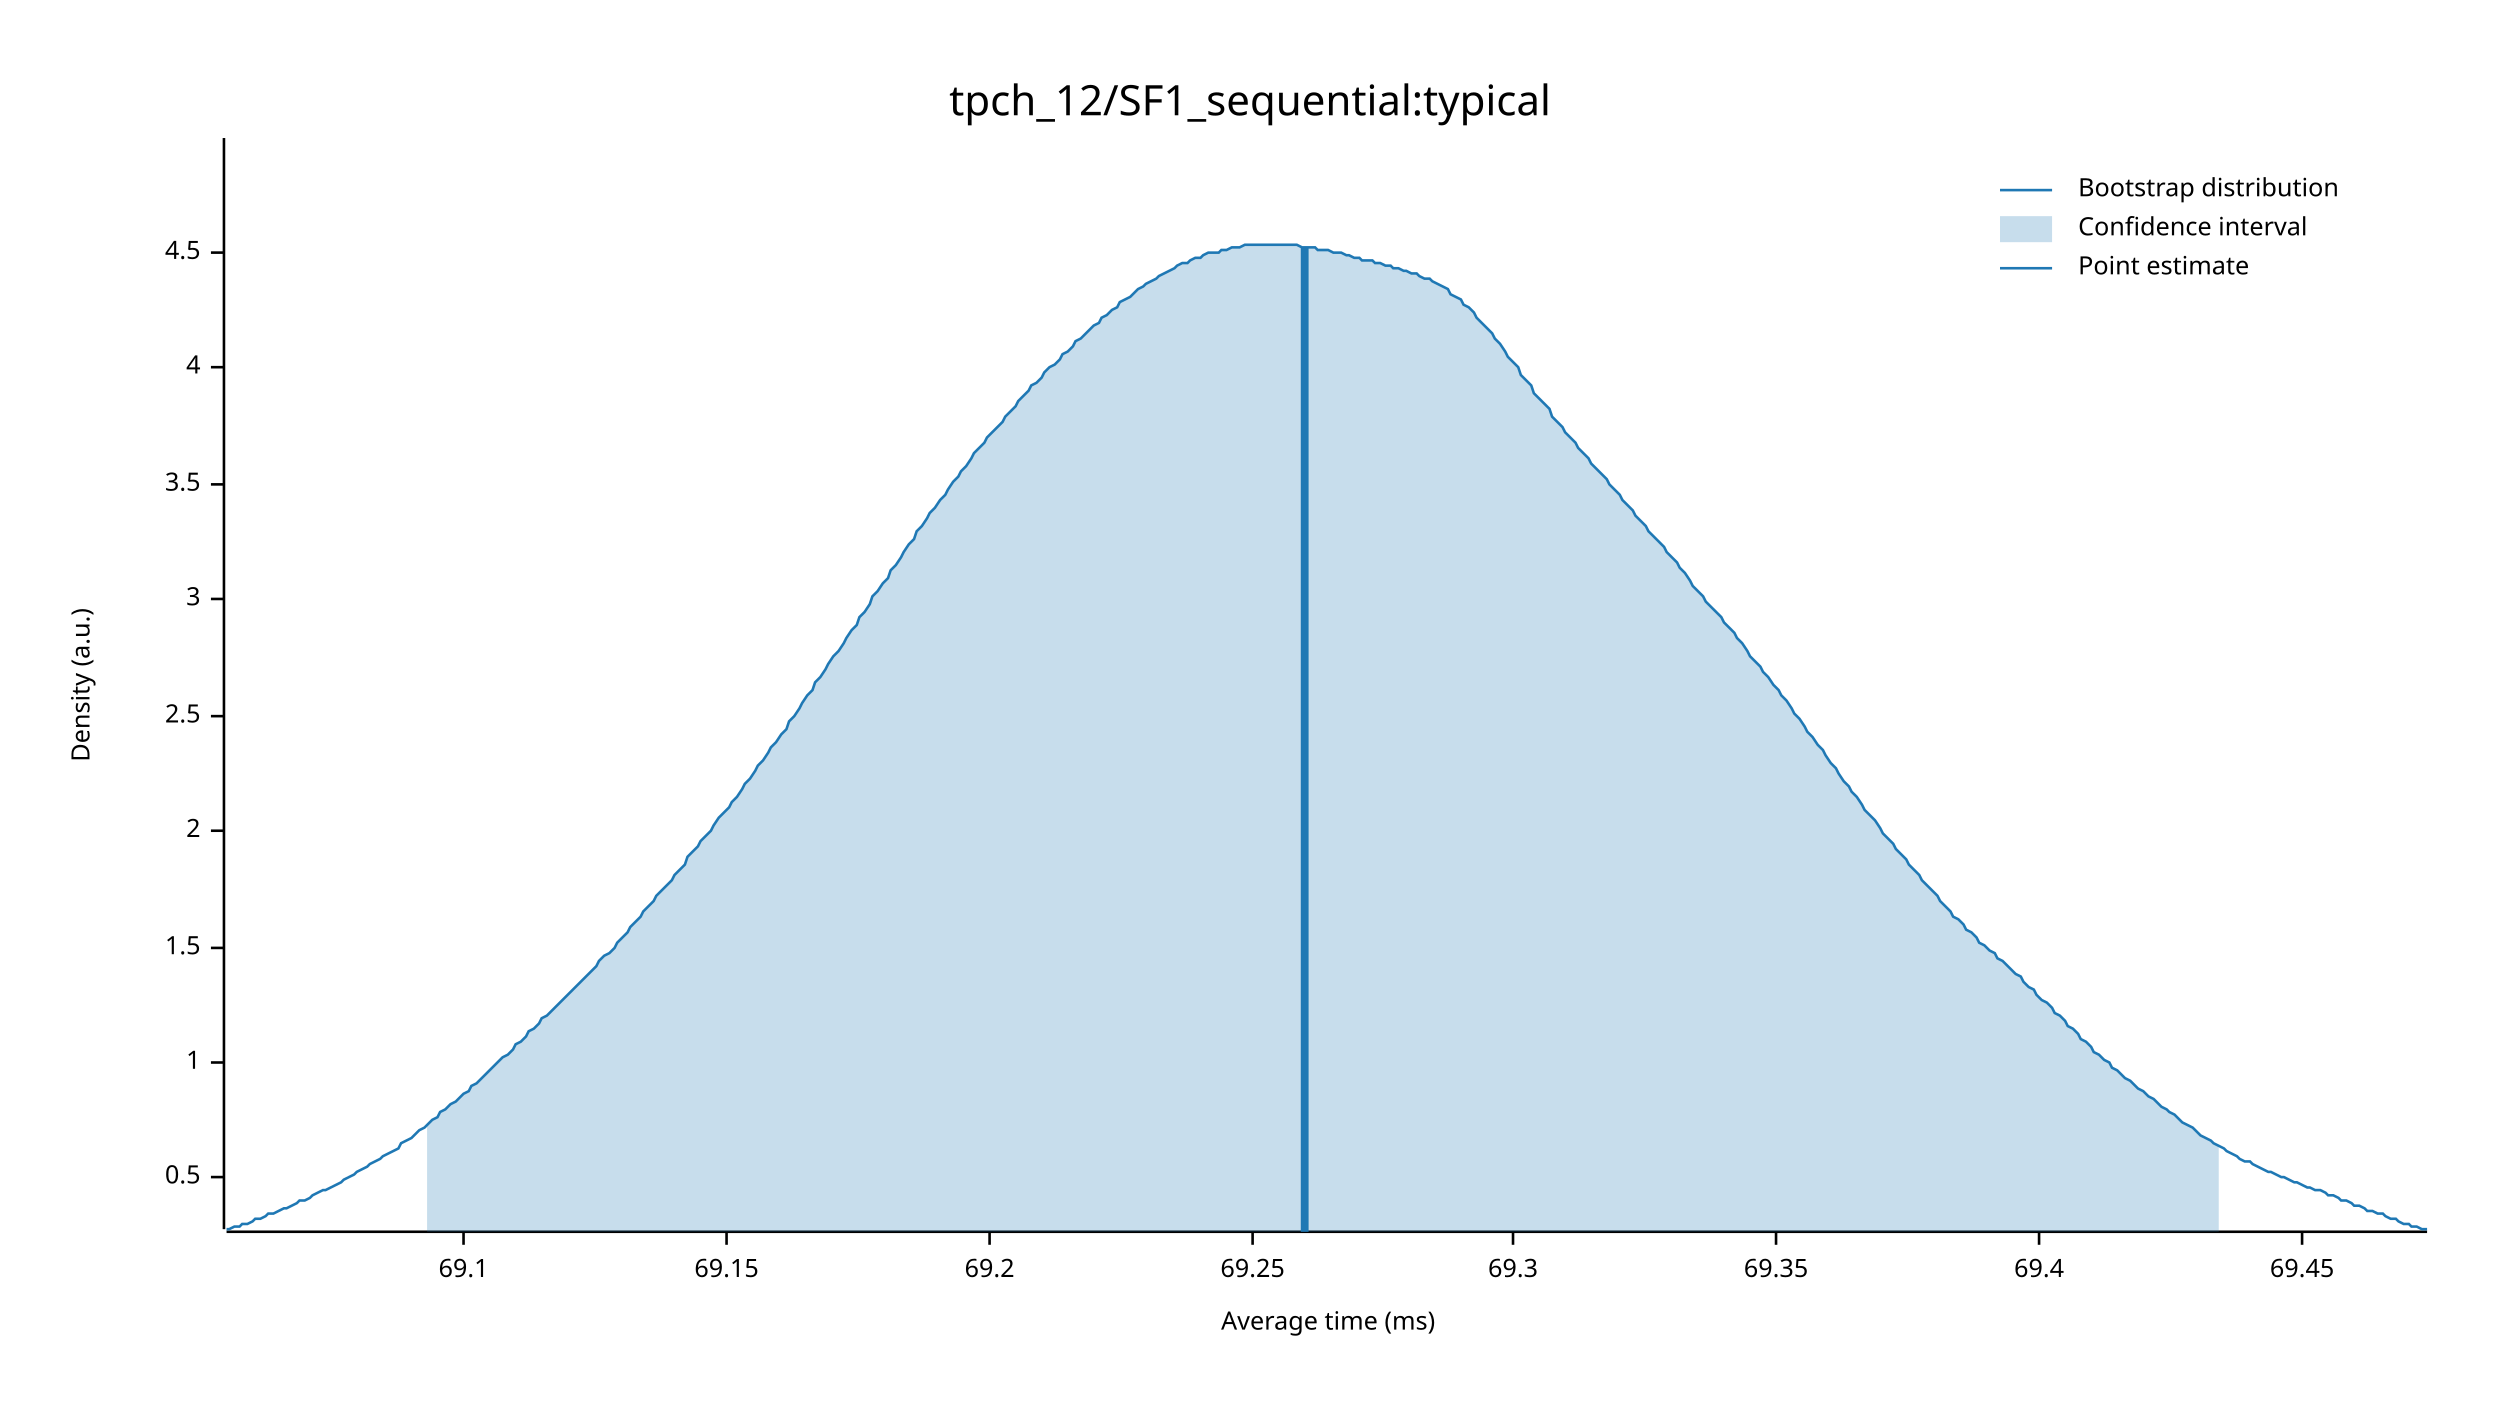
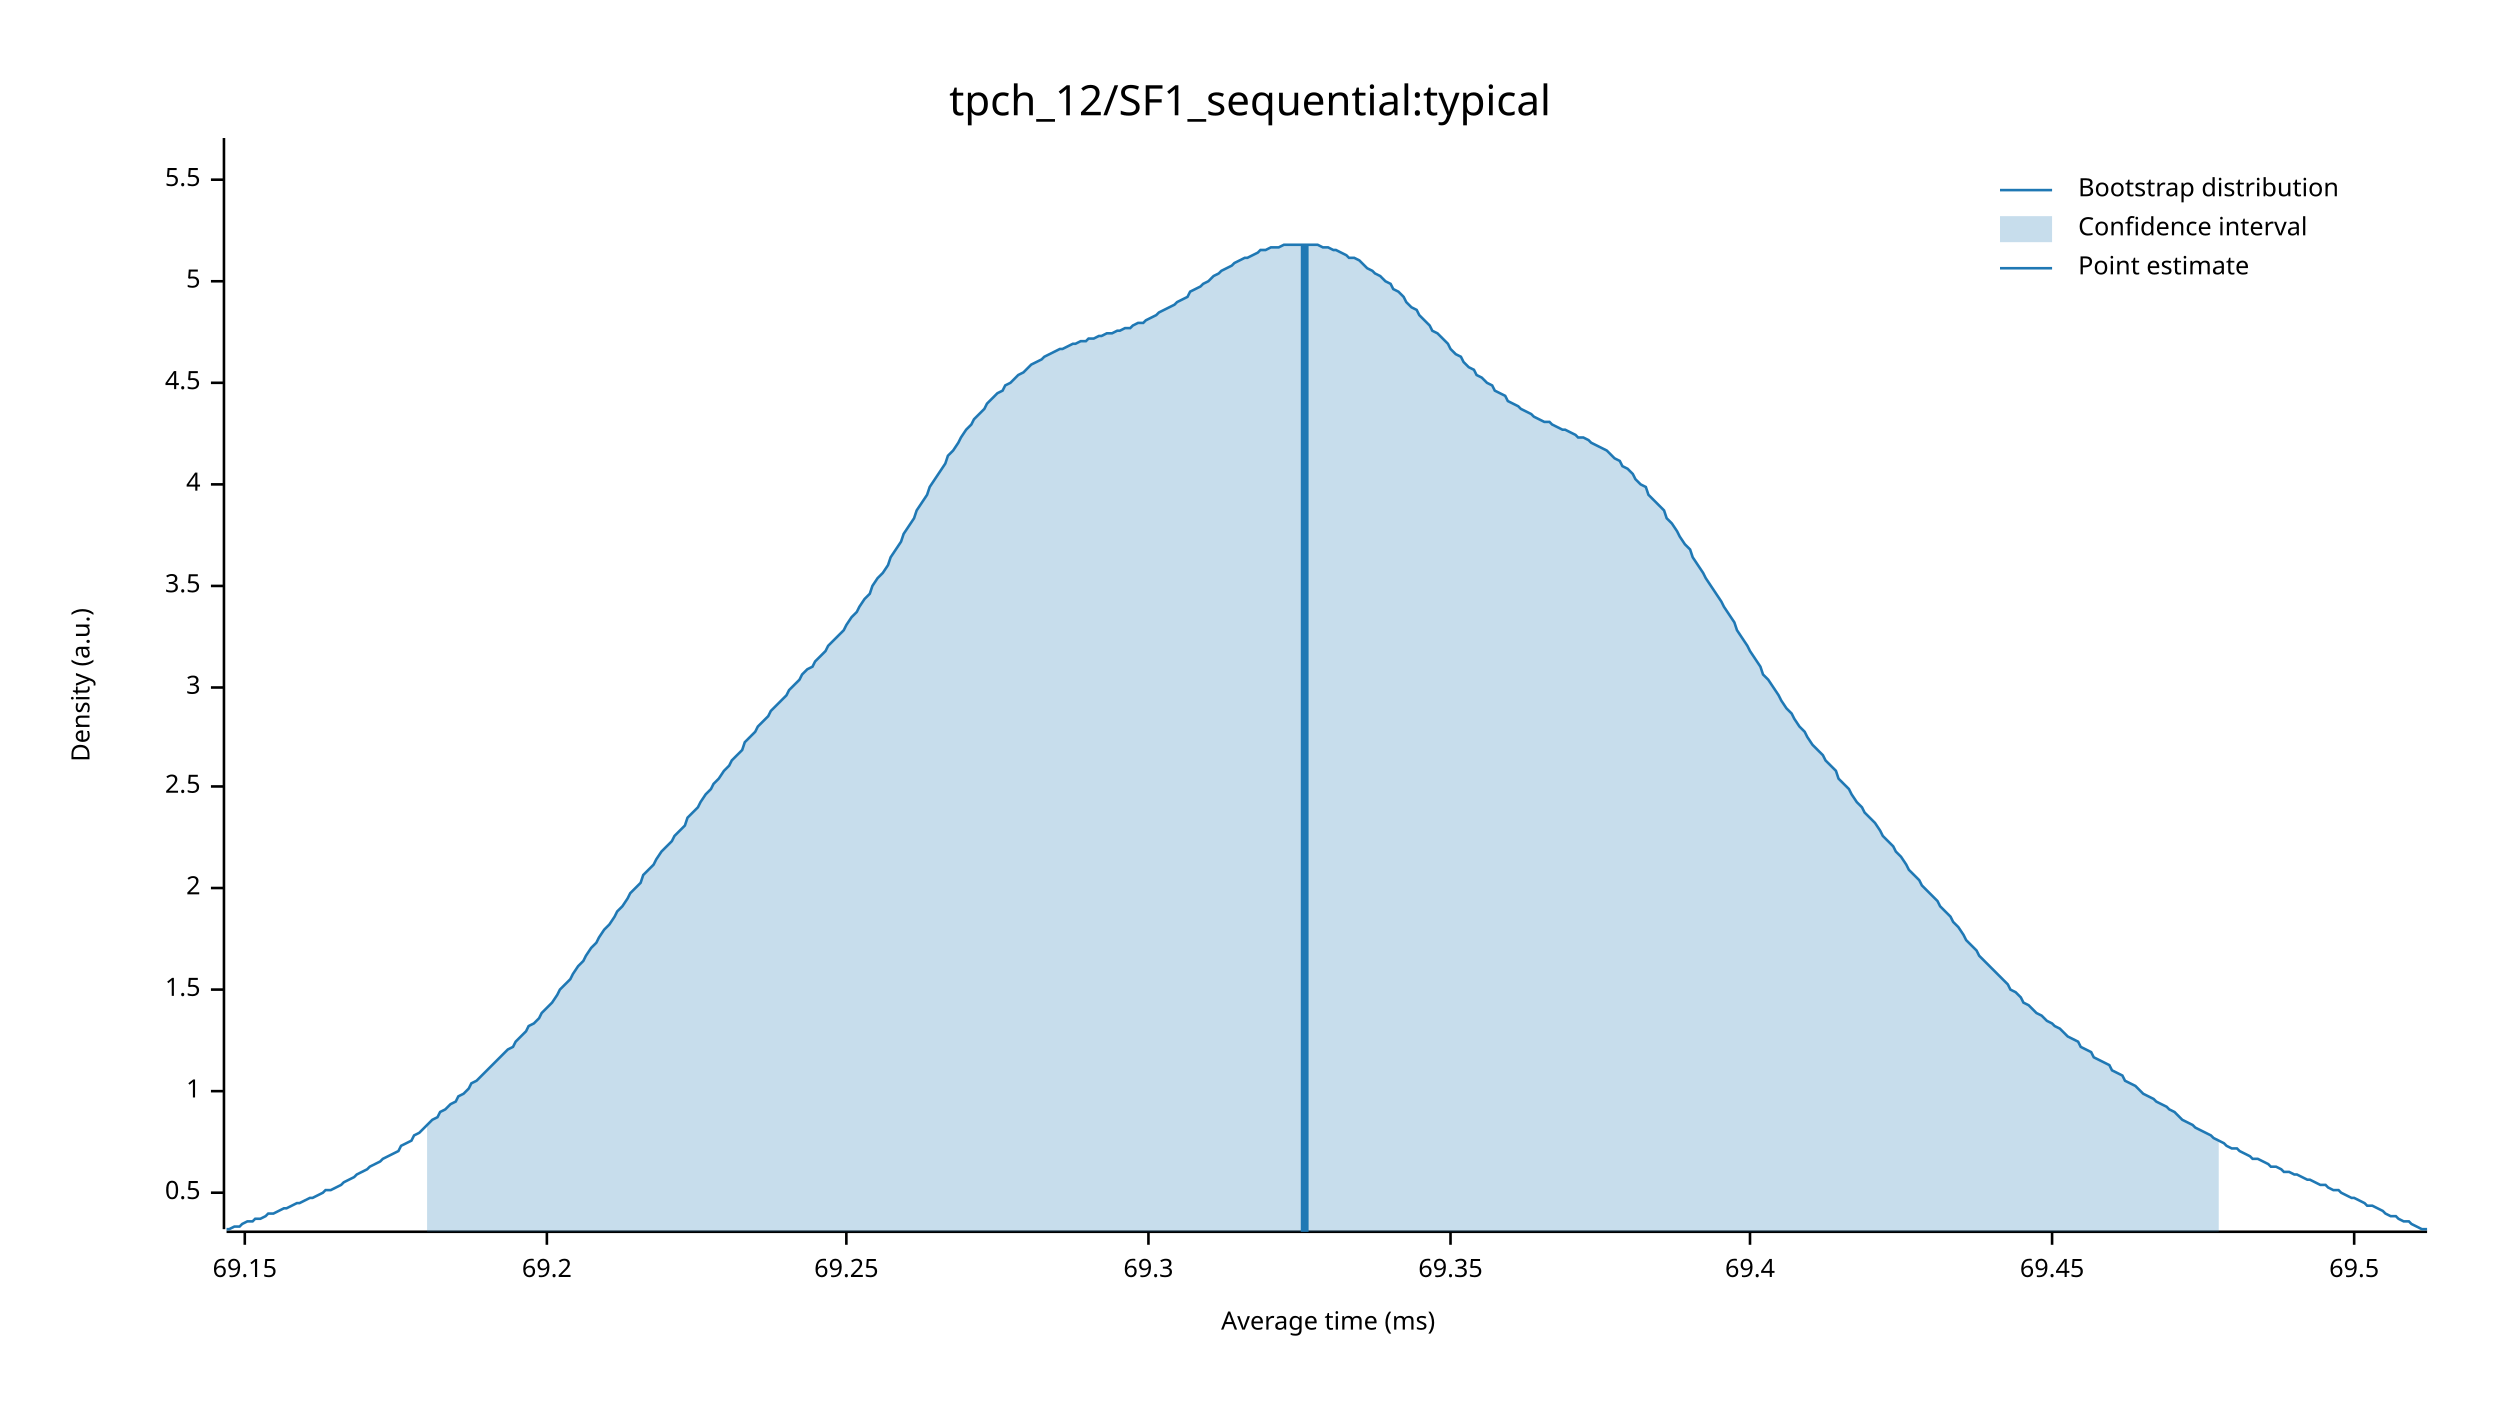
<svg xmlns="http://www.w3.org/2000/svg" width="960" height="540" viewBox="0 0 960 540">
  <text x="480" y="32" dy="0.76em" text-anchor="middle" font-family="sans-serif" font-size="16.129" opacity="1" fill="#000000">
tpch_12/SF1_sequential:typical
</text>
  <text x="27" y="263" dy="0.76em" text-anchor="middle" font-family="sans-serif" font-size="9.677" opacity="1" fill="#000000" transform="rotate(270, 27, 263)">
Density (a.u.)
</text>
  <text x="510" y="513" dy="-0.5ex" text-anchor="middle" font-family="sans-serif" font-size="9.677" opacity="1" fill="#000000">
Average time (ms)
</text>
  <polyline fill="none" opacity="1" stroke="#000000" stroke-width="1" points="86,53 86,472 " />
-   <text x="77" y="452" dy="0.5ex" text-anchor="end" font-family="sans-serif" font-size="9.677" opacity="1" fill="#000000">
+   <text x="77" y="458" dy="0.5ex" text-anchor="end" font-family="sans-serif" font-size="9.677" opacity="1" fill="#000000">
0.5
</text>
-   <polyline fill="none" opacity="1" stroke="#000000" stroke-width="1" points="81,452 86,452 " />
-   <text x="77" y="408" dy="0.5ex" text-anchor="end" font-family="sans-serif" font-size="9.677" opacity="1" fill="#000000">
+   <polyline fill="none" opacity="1" stroke="#000000" stroke-width="1" points="81,458 86,458 " />
+   <text x="77" y="419" dy="0.5ex" text-anchor="end" font-family="sans-serif" font-size="9.677" opacity="1" fill="#000000">
1
</text>
-   <polyline fill="none" opacity="1" stroke="#000000" stroke-width="1" points="81,408 86,408 " />
-   <text x="77" y="364" dy="0.5ex" text-anchor="end" font-family="sans-serif" font-size="9.677" opacity="1" fill="#000000">
+   <polyline fill="none" opacity="1" stroke="#000000" stroke-width="1" points="81,419 86,419 " />
+   <text x="77" y="380" dy="0.5ex" text-anchor="end" font-family="sans-serif" font-size="9.677" opacity="1" fill="#000000">
1.5
</text>
-   <polyline fill="none" opacity="1" stroke="#000000" stroke-width="1" points="81,364 86,364 " />
-   <text x="77" y="319" dy="0.5ex" text-anchor="end" font-family="sans-serif" font-size="9.677" opacity="1" fill="#000000">
+   <polyline fill="none" opacity="1" stroke="#000000" stroke-width="1" points="81,380 86,380 " />
+   <text x="77" y="341" dy="0.5ex" text-anchor="end" font-family="sans-serif" font-size="9.677" opacity="1" fill="#000000">
2
</text>
-   <polyline fill="none" opacity="1" stroke="#000000" stroke-width="1" points="81,319 86,319 " />
-   <text x="77" y="275" dy="0.5ex" text-anchor="end" font-family="sans-serif" font-size="9.677" opacity="1" fill="#000000">
+   <polyline fill="none" opacity="1" stroke="#000000" stroke-width="1" points="81,341 86,341 " />
+   <text x="77" y="302" dy="0.5ex" text-anchor="end" font-family="sans-serif" font-size="9.677" opacity="1" fill="#000000">
2.5
</text>
-   <polyline fill="none" opacity="1" stroke="#000000" stroke-width="1" points="81,275 86,275 " />
-   <text x="77" y="230" dy="0.5ex" text-anchor="end" font-family="sans-serif" font-size="9.677" opacity="1" fill="#000000">
+   <polyline fill="none" opacity="1" stroke="#000000" stroke-width="1" points="81,302 86,302 " />
+   <text x="77" y="264" dy="0.5ex" text-anchor="end" font-family="sans-serif" font-size="9.677" opacity="1" fill="#000000">
3
</text>
-   <polyline fill="none" opacity="1" stroke="#000000" stroke-width="1" points="81,230 86,230 " />
-   <text x="77" y="186" dy="0.5ex" text-anchor="end" font-family="sans-serif" font-size="9.677" opacity="1" fill="#000000">
+   <polyline fill="none" opacity="1" stroke="#000000" stroke-width="1" points="81,264 86,264 " />
+   <text x="77" y="225" dy="0.5ex" text-anchor="end" font-family="sans-serif" font-size="9.677" opacity="1" fill="#000000">
3.5
</text>
-   <polyline fill="none" opacity="1" stroke="#000000" stroke-width="1" points="81,186 86,186 " />
-   <text x="77" y="141" dy="0.5ex" text-anchor="end" font-family="sans-serif" font-size="9.677" opacity="1" fill="#000000">
+   <polyline fill="none" opacity="1" stroke="#000000" stroke-width="1" points="81,225 86,225 " />
+   <text x="77" y="186" dy="0.5ex" text-anchor="end" font-family="sans-serif" font-size="9.677" opacity="1" fill="#000000">
4
</text>
-   <polyline fill="none" opacity="1" stroke="#000000" stroke-width="1" points="81,141 86,141 " />
-   <text x="77" y="97" dy="0.5ex" text-anchor="end" font-family="sans-serif" font-size="9.677" opacity="1" fill="#000000">
+   <polyline fill="none" opacity="1" stroke="#000000" stroke-width="1" points="81,186 86,186 " />
+   <text x="77" y="147" dy="0.5ex" text-anchor="end" font-family="sans-serif" font-size="9.677" opacity="1" fill="#000000">
4.5
</text>
-   <polyline fill="none" opacity="1" stroke="#000000" stroke-width="1" points="81,97 86,97 " />
+   <polyline fill="none" opacity="1" stroke="#000000" stroke-width="1" points="81,147 86,147 " />
+   <text x="77" y="108" dy="0.5ex" text-anchor="end" font-family="sans-serif" font-size="9.677" opacity="1" fill="#000000">
+ 5
+ </text>
+   <polyline fill="none" opacity="1" stroke="#000000" stroke-width="1" points="81,108 86,108 " />
+   <text x="77" y="69" dy="0.5ex" text-anchor="end" font-family="sans-serif" font-size="9.677" opacity="1" fill="#000000">
+ 5.5
+ </text>
+   <polyline fill="none" opacity="1" stroke="#000000" stroke-width="1" points="81,69 86,69 " />
  <polyline fill="none" opacity="1" stroke="#000000" stroke-width="1" points="87,473 932,473 " />
-   <text x="178" y="483" dy="0.76em" text-anchor="middle" font-family="sans-serif" font-size="9.677" opacity="1" fill="#000000">
- 69.1
- </text>
-   <polyline fill="none" opacity="1" stroke="#000000" stroke-width="1" points="178,473 178,478 " />
-   <text x="279" y="483" dy="0.76em" text-anchor="middle" font-family="sans-serif" font-size="9.677" opacity="1" fill="#000000">
+   <text x="94" y="483" dy="0.76em" text-anchor="middle" font-family="sans-serif" font-size="9.677" opacity="1" fill="#000000">
69.15
</text>
-   <polyline fill="none" opacity="1" stroke="#000000" stroke-width="1" points="279,473 279,478 " />
-   <text x="380" y="483" dy="0.76em" text-anchor="middle" font-family="sans-serif" font-size="9.677" opacity="1" fill="#000000">
+   <polyline fill="none" opacity="1" stroke="#000000" stroke-width="1" points="94,473 94,478 " />
+   <text x="210" y="483" dy="0.76em" text-anchor="middle" font-family="sans-serif" font-size="9.677" opacity="1" fill="#000000">
69.2
</text>
-   <polyline fill="none" opacity="1" stroke="#000000" stroke-width="1" points="380,473 380,478 " />
-   <text x="481" y="483" dy="0.76em" text-anchor="middle" font-family="sans-serif" font-size="9.677" opacity="1" fill="#000000">
+   <polyline fill="none" opacity="1" stroke="#000000" stroke-width="1" points="210,473 210,478 " />
+   <text x="325" y="483" dy="0.76em" text-anchor="middle" font-family="sans-serif" font-size="9.677" opacity="1" fill="#000000">
69.25
</text>
-   <polyline fill="none" opacity="1" stroke="#000000" stroke-width="1" points="481,473 481,478 " />
-   <text x="581" y="483" dy="0.76em" text-anchor="middle" font-family="sans-serif" font-size="9.677" opacity="1" fill="#000000">
+   <polyline fill="none" opacity="1" stroke="#000000" stroke-width="1" points="325,473 325,478 " />
+   <text x="441" y="483" dy="0.76em" text-anchor="middle" font-family="sans-serif" font-size="9.677" opacity="1" fill="#000000">
69.3
</text>
-   <polyline fill="none" opacity="1" stroke="#000000" stroke-width="1" points="581,473 581,478 " />
-   <text x="682" y="483" dy="0.76em" text-anchor="middle" font-family="sans-serif" font-size="9.677" opacity="1" fill="#000000">
+   <polyline fill="none" opacity="1" stroke="#000000" stroke-width="1" points="441,473 441,478 " />
+   <text x="557" y="483" dy="0.76em" text-anchor="middle" font-family="sans-serif" font-size="9.677" opacity="1" fill="#000000">
69.35
</text>
-   <polyline fill="none" opacity="1" stroke="#000000" stroke-width="1" points="682,473 682,478 " />
-   <text x="783" y="483" dy="0.76em" text-anchor="middle" font-family="sans-serif" font-size="9.677" opacity="1" fill="#000000">
+   <polyline fill="none" opacity="1" stroke="#000000" stroke-width="1" points="557,473 557,478 " />
+   <text x="672" y="483" dy="0.76em" text-anchor="middle" font-family="sans-serif" font-size="9.677" opacity="1" fill="#000000">
69.4
</text>
-   <polyline fill="none" opacity="1" stroke="#000000" stroke-width="1" points="783,473 783,478 " />
-   <text x="884" y="483" dy="0.76em" text-anchor="middle" font-family="sans-serif" font-size="9.677" opacity="1" fill="#000000">
+   <polyline fill="none" opacity="1" stroke="#000000" stroke-width="1" points="672,473 672,478 " />
+   <text x="788" y="483" dy="0.76em" text-anchor="middle" font-family="sans-serif" font-size="9.677" opacity="1" fill="#000000">
69.45
</text>
-   <polyline fill="none" opacity="1" stroke="#000000" stroke-width="1" points="884,473 884,478 " />
-   <polyline fill="none" opacity="1" stroke="#1F78B4" stroke-width="1" points="87,472 88,472 90,471 92,471 93,470 95,470 97,469 98,468 100,468 102,467 103,466 105,466 107,465 109,464 110,464 112,463 114,462 115,461 117,461 119,460 120,459 122,458 124,457 125,457 127,456 129,455 131,454 132,453 134,452 136,451 137,450 139,449 141,448 142,447 144,446 146,445 147,444 149,443 151,442 153,441 154,439 156,438 158,437 159,436 161,434 163,433 164,432 166,430 168,429 169,427 171,426 173,424 175,423 176,422 178,420 180,419 181,417 183,416 185,414 186,413 188,411 190,409 191,408 193,406 195,405 197,403 198,401 200,400 202,398 203,396 205,395 207,393 208,391 210,390 212,388 214,386 215,385 217,383 219,381 220,380 222,378 224,376 225,375 227,373 229,371 230,369 232,367 234,366 236,364 237,362 239,360 241,358 242,356 244,354 246,352 247,350 249,348 251,346 252,344 254,342 256,340 258,338 259,336 261,334 263,332 264,329 266,327 268,325 269,323 271,321 273,319 274,317 276,314 278,312 280,310 281,308 283,306 285,303 286,301 288,299 290,296 291,294 293,292 295,289 296,287 298,285 300,282 302,280 303,277 305,275 307,272 308,270 310,267 312,265 313,262 315,260 317,257 318,255 320,252 322,250 324,247 325,245 327,242 329,240 330,237 332,235 334,232 335,229 337,227 339,224 341,222 342,219 344,217 346,214 347,212 349,209 351,207 352,204 354,202 356,199 357,197 359,195 361,192 363,190 364,188 366,185 368,183 369,181 371,179 373,176 374,174 376,172 378,170 379,168 381,166 383,164 385,162 386,160 388,158 390,156 391,154 393,152 395,150 396,148 398,147 400,145 401,143 403,141 405,140 407,138 408,136 410,135 412,133 413,131 415,130 417,128 418,127 420,125 422,124 423,122 425,121 427,119 429,118 430,116 432,115 434,114 435,113 437,111 439,110 440,109 442,108 444,107 445,106 447,105 449,104 451,103 452,102 454,101 456,101 457,100 459,99 461,99 462,98 464,97 466,97 468,97 469,96 471,96 473,95 474,95 476,95 478,94 479,94 481,94 483,94 484,94 486,94 488,94 490,94 491,94 493,94 495,94 496,94 498,94 500,95 501,95 503,95 505,95 506,96 508,96 510,96 512,97 513,97 515,97 517,98 518,98 520,99 522,99 523,100 525,100 527,100 528,101 530,101 532,102 534,102 535,103 537,103 539,104 540,104 542,105 544,105 545,106 547,107 549,107 550,108 552,109 554,110 556,111 557,113 559,114 561,115 562,117 564,118 566,120 567,122 569,124 571,126 573,128 574,130 576,132 578,135 579,137 581,139 583,141 584,144 586,146 588,148 589,151 591,153 593,155 595,157 596,160 598,162 600,164 601,166 603,168 605,170 606,172 608,174 610,176 611,178 613,180 615,182 617,184 618,186 620,188 622,190 623,192 625,194 627,196 628,198 630,200 632,202 633,204 635,206 637,208 639,210 640,212 642,214 644,216 645,218 647,220 649,223 650,225 652,227 654,229 655,231 657,233 659,235 661,237 662,239 664,241 666,243 667,245 669,247 671,250 672,252 674,254 676,256 677,258 679,260 681,263 683,265 684,267 686,269 688,272 689,274 691,276 693,279 694,281 696,283 698,286 700,288 701,290 703,293 705,295 706,297 708,300 710,302 711,304 713,306 715,309 716,311 718,313 720,315 722,318 723,320 725,322 727,324 728,326 730,328 732,330 733,332 735,334 737,336 738,338 740,340 742,342 744,344 745,346 747,348 749,350 750,352 752,353 754,355 755,357 757,358 759,360 760,362 762,363 764,365 766,366 767,368 769,369 771,371 772,372 774,374 776,375 777,377 779,379 781,380 782,382 784,384 786,385 788,387 789,389 791,390 793,392 794,394 796,395 798,397 799,399 801,400 803,402 804,404 806,405 808,407 810,408 811,410 813,411 815,413 816,414 818,415 820,417 821,418 823,419 825,421 827,422 828,423 830,425 832,426 833,427 835,428 837,430 838,431 840,432 842,433 843,434 845,436 847,437 849,438 850,439 852,440 854,441 855,442 857,443 859,444 860,445 862,446 864,446 865,447 867,448 869,449 871,450 872,450 874,451 876,452 877,452 879,453 881,454 882,454 884,455 886,456 887,456 889,457 891,457 893,458 894,459 896,459 898,460 899,461 901,461 903,462 904,463 906,463 908,464 909,465 911,465 913,466 915,466 916,467 918,468 920,468 921,469 923,470 925,470 926,471 928,471 930,472 932,472 " />
-   <polygon opacity="0.25" fill="#1F78B4" points="164,432 166,430 168,429 169,427 171,426 173,424 175,423 176,422 178,420 180,419 181,417 183,416 185,414 186,413 188,411 190,409 191,408 193,406 195,405 197,403 198,401 200,400 202,398 203,396 205,395 207,393 208,391 210,390 212,388 214,386 215,385 217,383 219,381 220,380 222,378 224,376 225,375 227,373 229,371 230,369 232,367 234,366 236,364 237,362 239,360 241,358 242,356 244,354 246,352 247,350 249,348 251,346 252,344 254,342 256,340 258,338 259,336 261,334 263,332 264,329 266,327 268,325 269,323 271,321 273,319 274,317 276,314 278,312 280,310 281,308 283,306 285,303 286,301 288,299 290,296 291,294 293,292 295,289 296,287 298,285 300,282 302,280 303,277 305,275 307,272 308,270 310,267 312,265 313,262 315,260 317,257 318,255 320,252 322,250 324,247 325,245 327,242 329,240 330,237 332,235 334,232 335,229 337,227 339,224 341,222 342,219 344,217 346,214 347,212 349,209 351,207 352,204 354,202 356,199 357,197 359,195 361,192 363,190 364,188 366,185 368,183 369,181 371,179 373,176 374,174 376,172 378,170 379,168 381,166 383,164 385,162 386,160 388,158 390,156 391,154 393,152 395,150 396,148 398,147 400,145 401,143 403,141 405,140 407,138 408,136 410,135 412,133 413,131 415,130 417,128 418,127 420,125 422,124 423,122 425,121 427,119 429,118 430,116 432,115 434,114 435,113 437,111 439,110 440,109 442,108 444,107 445,106 447,105 449,104 451,103 452,102 454,101 456,101 457,100 459,99 461,99 462,98 464,97 466,97 468,97 469,96 471,96 473,95 474,95 476,95 478,94 479,94 481,94 483,94 484,94 486,94 488,94 490,94 491,94 493,94 495,94 496,94 498,94 500,95 501,95 503,95 505,95 506,96 508,96 510,96 512,97 513,97 515,97 517,98 518,98 520,99 522,99 523,100 525,100 527,100 528,101 530,101 532,102 534,102 535,103 537,103 539,104 540,104 542,105 544,105 545,106 547,107 549,107 550,108 552,109 554,110 556,111 557,113 559,114 561,115 562,117 564,118 566,120 567,122 569,124 571,126 573,128 574,130 576,132 578,135 579,137 581,139 583,141 584,144 586,146 588,148 589,151 591,153 593,155 595,157 596,160 598,162 600,164 601,166 603,168 605,170 606,172 608,174 610,176 611,178 613,180 615,182 617,184 618,186 620,188 622,190 623,192 625,194 627,196 628,198 630,200 632,202 633,204 635,206 637,208 639,210 640,212 642,214 644,216 645,218 647,220 649,223 650,225 652,227 654,229 655,231 657,233 659,235 661,237 662,239 664,241 666,243 667,245 669,247 671,250 672,252 674,254 676,256 677,258 679,260 681,263 683,265 684,267 686,269 688,272 689,274 691,276 693,279 694,281 696,283 698,286 700,288 701,290 703,293 705,295 706,297 708,300 710,302 711,304 713,306 715,309 716,311 718,313 720,315 722,318 723,320 725,322 727,324 728,326 730,328 732,330 733,332 735,334 737,336 738,338 740,340 742,342 744,344 745,346 747,348 749,350 750,352 752,353 754,355 755,357 757,358 759,360 760,362 762,363 764,365 766,366 767,368 769,369 771,371 772,372 774,374 776,375 777,377 779,379 781,380 782,382 784,384 786,385 788,387 789,389 791,390 793,392 794,394 796,395 798,397 799,399 801,400 803,402 804,404 806,405 808,407 810,408 811,410 813,411 815,413 816,414 818,415 820,417 821,418 823,419 825,421 827,422 828,423 830,425 832,426 833,427 835,428 837,430 838,431 840,432 842,433 843,434 845,436 847,437 849,438 850,439 852,440 852,473 164,473 " />
-   <polyline fill="none" opacity="1" stroke="#1F78B4" stroke-width="3" points="501,473 501,95 " />
+   <polyline fill="none" opacity="1" stroke="#000000" stroke-width="1" points="788,473 788,478 " />
+   <text x="904" y="483" dy="0.76em" text-anchor="middle" font-family="sans-serif" font-size="9.677" opacity="1" fill="#000000">
+ 69.5
+ </text>
+   <polyline fill="none" opacity="1" stroke="#000000" stroke-width="1" points="904,473 904,478 " />
+   <polyline fill="none" opacity="1" stroke="#1F78B4" stroke-width="1" points="87,472 88,472 90,471 92,471 93,470 95,469 97,469 98,468 100,468 102,467 103,466 105,466 107,465 109,464 110,464 112,463 114,462 115,462 117,461 119,460 120,460 122,459 124,458 125,457 127,457 129,456 131,455 132,454 134,453 136,452 137,451 139,450 141,449 142,448 144,447 146,446 147,445 149,444 151,443 153,442 154,440 156,439 158,438 159,436 161,435 163,433 164,432 166,430 168,429 169,427 171,426 173,424 175,423 176,421 178,420 180,418 181,416 183,415 185,413 186,412 188,410 190,408 191,407 193,405 195,403 197,402 198,400 200,398 202,396 203,394 205,393 207,391 208,389 210,387 212,385 214,382 215,380 217,378 219,376 220,374 222,371 224,369 225,367 227,364 229,362 230,360 232,357 234,355 236,352 237,350 239,348 241,345 242,343 244,341 246,339 247,336 249,334 251,332 252,330 254,327 256,325 258,323 259,321 261,319 263,317 264,314 266,312 268,310 269,308 271,305 273,303 274,301 276,299 278,296 280,294 281,292 283,290 285,288 286,285 288,283 290,281 291,279 293,277 295,275 296,273 298,271 300,269 302,267 303,265 305,263 307,261 308,259 310,257 312,256 313,254 315,252 317,250 318,248 320,246 322,244 324,242 325,240 327,237 329,235 330,233 332,230 334,228 335,225 337,222 339,220 341,217 342,214 344,211 346,208 347,205 349,202 351,199 352,196 354,193 356,190 357,187 359,184 361,181 363,178 364,175 366,173 368,170 369,168 371,165 373,163 374,161 376,159 378,157 379,155 381,153 383,151 385,150 386,148 388,147 390,145 391,144 393,143 395,141 396,140 398,139 400,138 401,137 403,136 405,135 407,134 408,134 410,133 412,132 413,132 415,131 417,131 418,130 420,130 422,129 423,129 425,128 427,128 429,127 430,127 432,126 434,126 435,125 437,124 439,124 440,123 442,122 444,121 445,120 447,119 449,118 451,117 452,116 454,115 456,114 457,112 459,111 461,110 462,109 464,108 466,106 468,105 469,104 471,103 473,102 474,101 476,100 478,99 479,99 481,98 483,97 484,96 486,96 488,95 490,95 491,95 493,94 495,94 496,94 498,94 500,94 501,94 503,94 505,94 506,94 508,95 510,95 512,96 513,96 515,97 517,98 518,99 520,99 522,100 523,101 525,103 527,104 528,105 530,106 532,108 534,109 535,111 537,112 539,114 540,116 542,118 544,119 545,121 547,123 549,125 550,127 552,128 554,130 556,132 557,134 559,136 561,137 562,139 564,141 566,142 567,144 569,145 571,147 573,148 574,150 576,151 578,152 579,154 581,155 583,156 584,157 586,158 588,159 589,160 591,161 593,162 595,162 596,163 598,164 600,165 601,165 603,166 605,167 606,168 608,168 610,169 611,170 613,171 615,172 617,173 618,174 620,176 622,177 623,179 625,180 627,182 628,184 630,186 632,187 633,190 635,192 637,194 639,196 640,199 642,201 644,204 645,206 647,209 649,211 650,214 652,217 654,220 655,222 657,225 659,228 661,231 662,233 664,236 666,239 667,242 669,245 671,248 672,250 674,253 676,256 677,259 679,261 681,264 683,267 684,269 686,272 688,274 689,276 691,279 693,281 694,283 696,286 698,288 700,290 701,292 703,294 705,296 706,299 708,301 710,303 711,305 713,308 715,310 716,312 718,314 720,316 722,319 723,321 725,323 727,325 728,327 730,329 732,332 733,334 735,336 737,338 738,340 740,342 742,344 744,346 745,348 747,350 749,352 750,354 752,356 754,359 755,361 757,363 759,365 760,367 762,369 764,371 766,373 767,374 769,376 771,378 772,380 774,381 776,383 777,385 779,386 781,388 782,389 784,390 786,392 788,393 789,394 791,395 793,397 794,398 796,399 798,400 799,402 801,403 803,404 804,406 806,407 808,408 810,409 811,411 813,412 815,413 816,415 818,416 820,417 821,418 823,420 825,421 827,422 828,423 830,424 832,425 833,426 835,427 837,429 838,430 840,431 842,432 843,433 845,434 847,435 849,436 850,437 852,438 854,439 855,440 857,441 859,441 860,442 862,443 864,444 865,445 867,445 869,446 871,447 872,448 874,448 876,449 877,450 879,450 881,451 882,451 884,452 886,453 887,453 889,454 891,455 893,455 894,456 896,457 898,457 899,458 901,459 903,460 904,460 906,461 908,462 909,463 911,463 913,464 915,465 916,466 918,467 920,467 921,468 923,469 925,469 926,470 928,471 930,472 932,472 " />
+   <polygon opacity="0.25" fill="#1F78B4" points="164,432 166,430 168,429 169,427 171,426 173,424 175,423 176,421 178,420 180,418 181,416 183,415 185,413 186,412 188,410 190,408 191,407 193,405 195,403 197,402 198,400 200,398 202,396 203,394 205,393 207,391 208,389 210,387 212,385 214,382 215,380 217,378 219,376 220,374 222,371 224,369 225,367 227,364 229,362 230,360 232,357 234,355 236,352 237,350 239,348 241,345 242,343 244,341 246,339 247,336 249,334 251,332 252,330 254,327 256,325 258,323 259,321 261,319 263,317 264,314 266,312 268,310 269,308 271,305 273,303 274,301 276,299 278,296 280,294 281,292 283,290 285,288 286,285 288,283 290,281 291,279 293,277 295,275 296,273 298,271 300,269 302,267 303,265 305,263 307,261 308,259 310,257 312,256 313,254 315,252 317,250 318,248 320,246 322,244 324,242 325,240 327,237 329,235 330,233 332,230 334,228 335,225 337,222 339,220 341,217 342,214 344,211 346,208 347,205 349,202 351,199 352,196 354,193 356,190 357,187 359,184 361,181 363,178 364,175 366,173 368,170 369,168 371,165 373,163 374,161 376,159 378,157 379,155 381,153 383,151 385,150 386,148 388,147 390,145 391,144 393,143 395,141 396,140 398,139 400,138 401,137 403,136 405,135 407,134 408,134 410,133 412,132 413,132 415,131 417,131 418,130 420,130 422,129 423,129 425,128 427,128 429,127 430,127 432,126 434,126 435,125 437,124 439,124 440,123 442,122 444,121 445,120 447,119 449,118 451,117 452,116 454,115 456,114 457,112 459,111 461,110 462,109 464,108 466,106 468,105 469,104 471,103 473,102 474,101 476,100 478,99 479,99 481,98 483,97 484,96 486,96 488,95 490,95 491,95 493,94 495,94 496,94 498,94 500,94 501,94 503,94 505,94 506,94 508,95 510,95 512,96 513,96 515,97 517,98 518,99 520,99 522,100 523,101 525,103 527,104 528,105 530,106 532,108 534,109 535,111 537,112 539,114 540,116 542,118 544,119 545,121 547,123 549,125 550,127 552,128 554,130 556,132 557,134 559,136 561,137 562,139 564,141 566,142 567,144 569,145 571,147 573,148 574,150 576,151 578,152 579,154 581,155 583,156 584,157 586,158 588,159 589,160 591,161 593,162 595,162 596,163 598,164 600,165 601,165 603,166 605,167 606,168 608,168 610,169 611,170 613,171 615,172 617,173 618,174 620,176 622,177 623,179 625,180 627,182 628,184 630,186 632,187 633,190 635,192 637,194 639,196 640,199 642,201 644,204 645,206 647,209 649,211 650,214 652,217 654,220 655,222 657,225 659,228 661,231 662,233 664,236 666,239 667,242 669,245 671,248 672,250 674,253 676,256 677,259 679,261 681,264 683,267 684,269 686,272 688,274 689,276 691,279 693,281 694,283 696,286 698,288 700,290 701,292 703,294 705,296 706,299 708,301 710,303 711,305 713,308 715,310 716,312 718,314 720,316 722,319 723,321 725,323 727,325 728,327 730,329 732,332 733,334 735,336 737,338 738,340 740,342 742,344 744,346 745,348 747,350 749,352 750,354 752,356 754,359 755,361 757,363 759,365 760,367 762,369 764,371 766,373 767,374 769,376 771,378 772,380 774,381 776,383 777,385 779,386 781,388 782,389 784,390 786,392 788,393 789,394 791,395 793,397 794,398 796,399 798,400 799,402 801,403 803,404 804,406 806,407 808,408 810,409 811,411 813,412 815,413 816,415 818,416 820,417 821,418 823,420 825,421 827,422 828,423 830,424 832,425 833,426 835,427 837,429 838,430 840,431 842,432 843,433 845,434 847,435 849,436 850,437 852,438 852,473 164,473 " />
+   <polyline fill="none" opacity="1" stroke="#1F78B4" stroke-width="3" points="501,473 501,94 " />
  <text x="798" y="68" dy="0.76em" text-anchor="start" font-family="sans-serif" font-size="9.677" opacity="1" fill="#000000">
Bootstrap distribution
</text>
  <text x="798" y="83" dy="0.76em" text-anchor="start" font-family="sans-serif" font-size="9.677" opacity="1" fill="#000000">
Confidence interval
</text>
  <text x="798" y="98" dy="0.76em" text-anchor="start" font-family="sans-serif" font-size="9.677" opacity="1" fill="#000000">
Point estimate
</text>
  <polyline fill="none" opacity="1" stroke="#1F78B4" stroke-width="1" points="768,73 788,73 " />
  <rect x="768" y="83" width="20" height="10" opacity="0.25" fill="#1F78B4" stroke="none" />
  <polyline fill="none" opacity="1" stroke="#1F78B4" stroke-width="1" points="768,103 788,103 " />
</svg>
